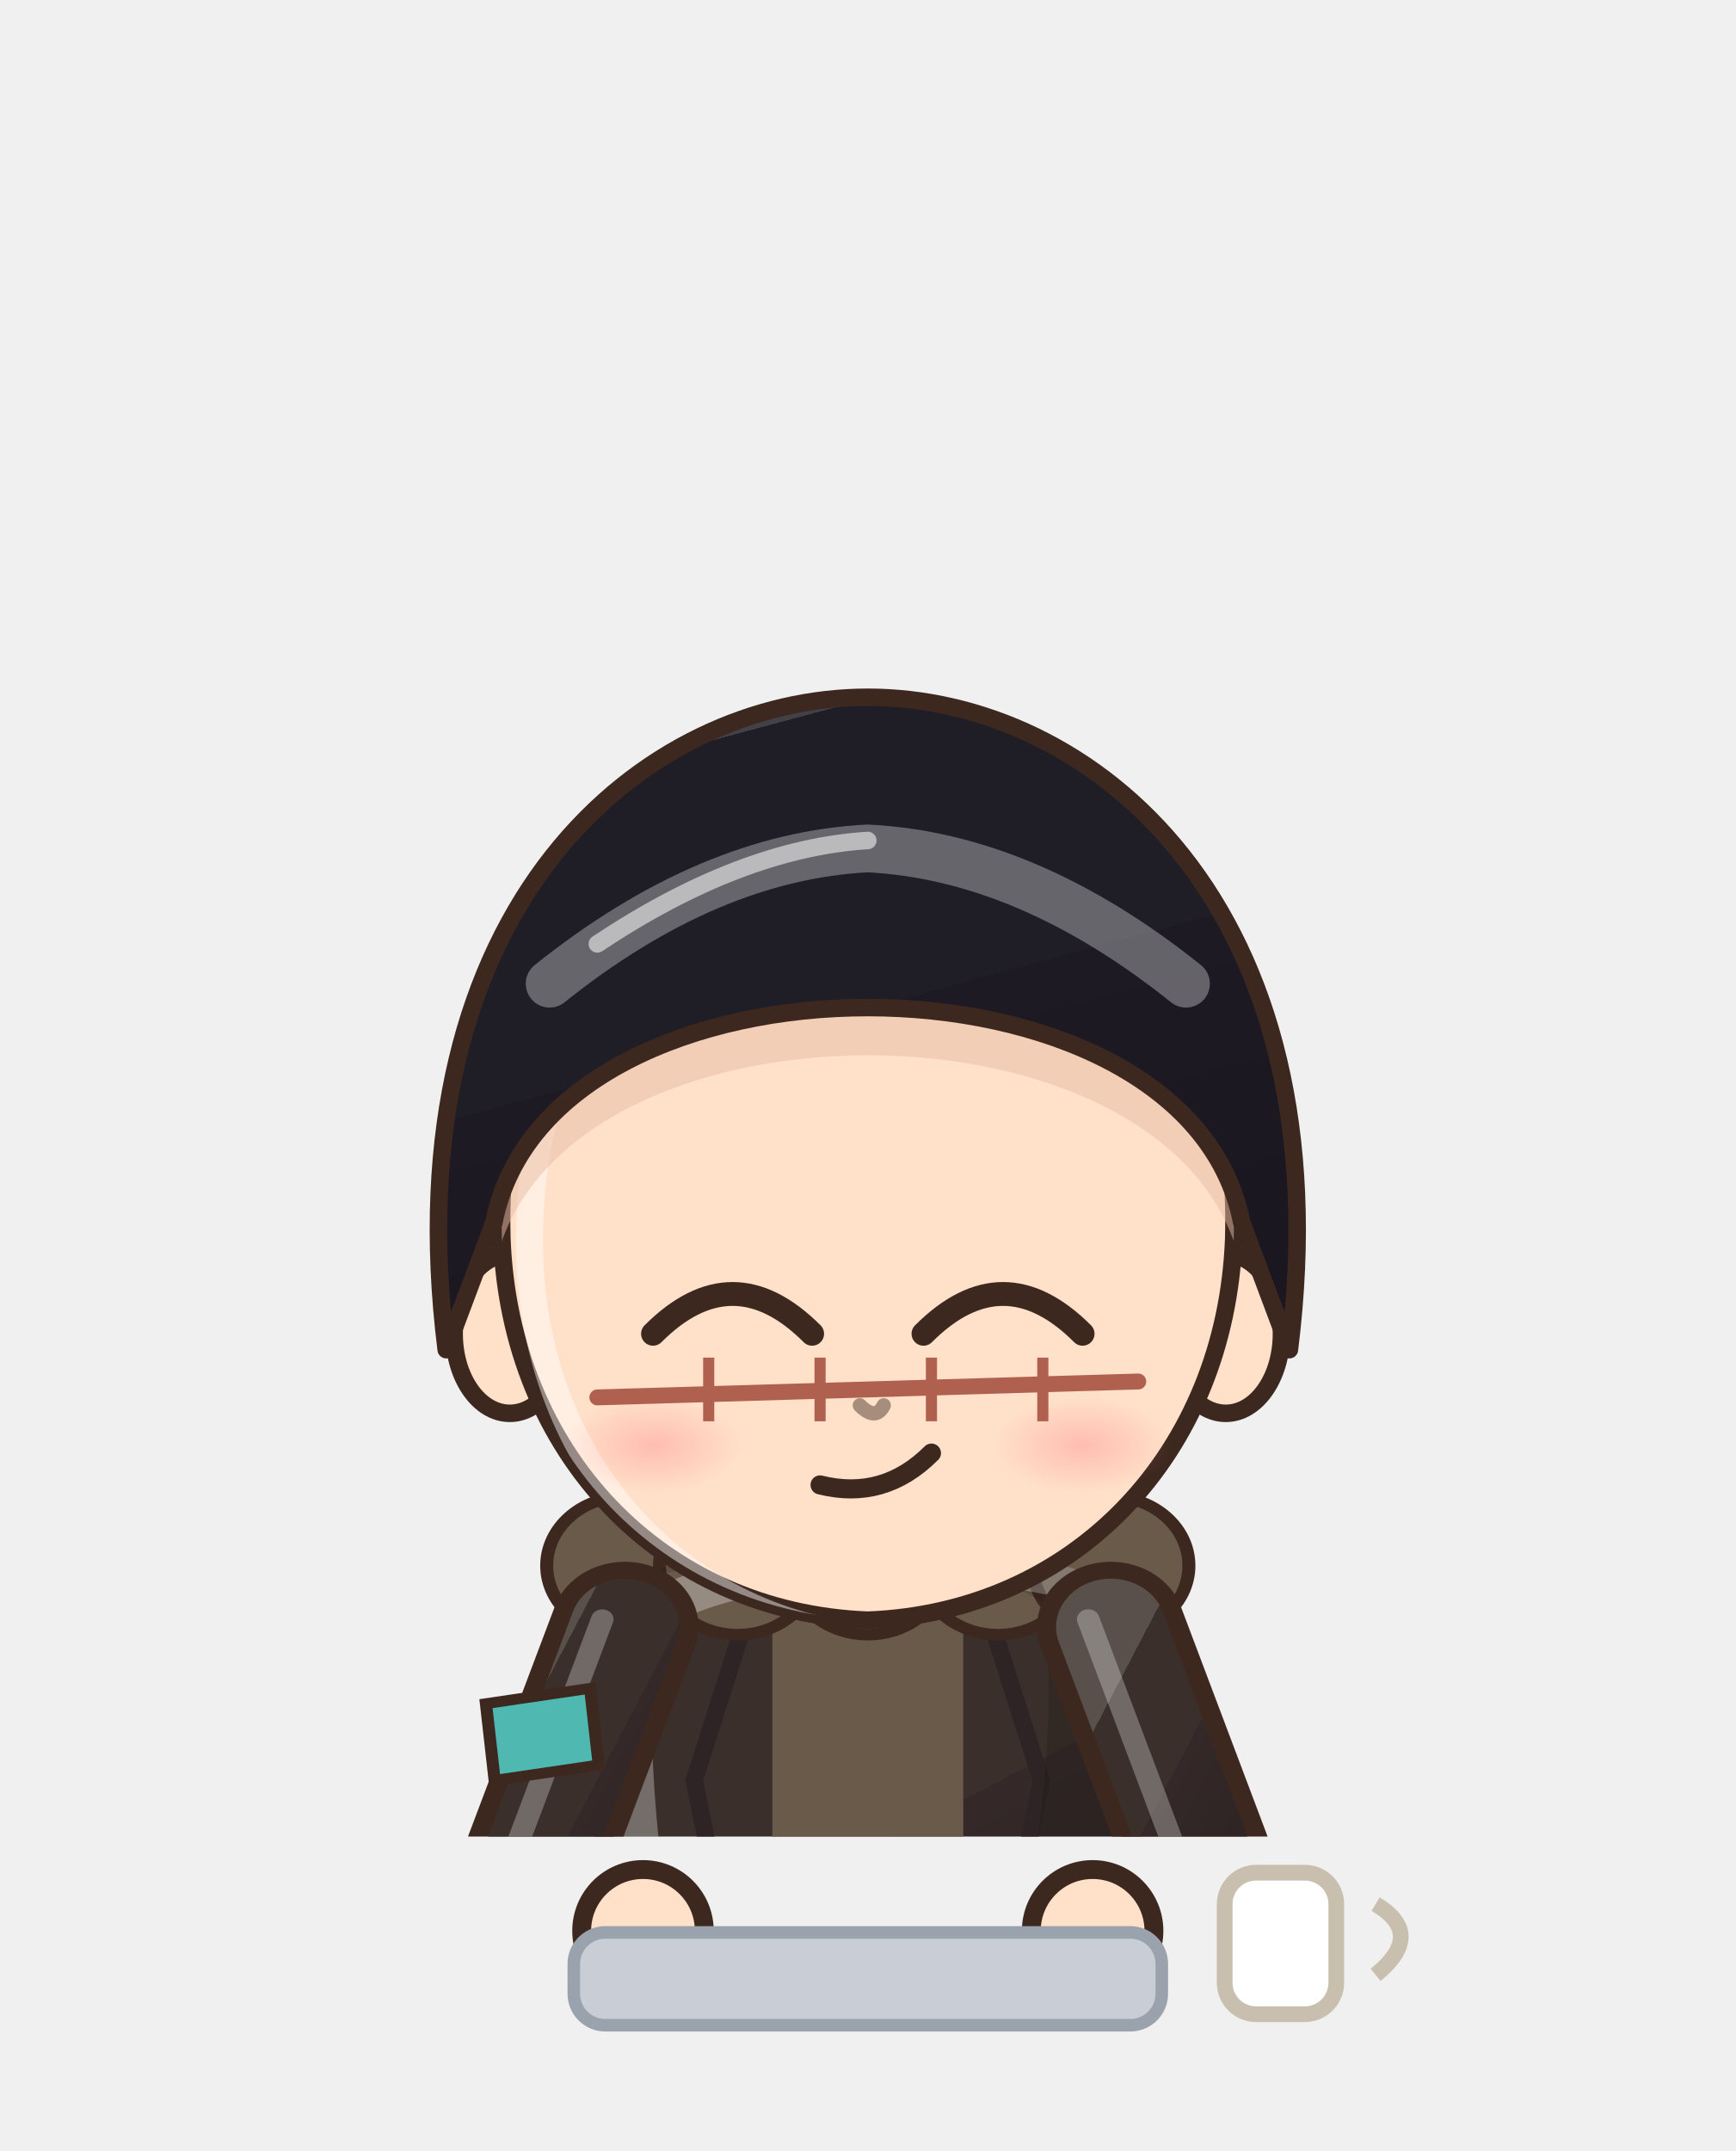
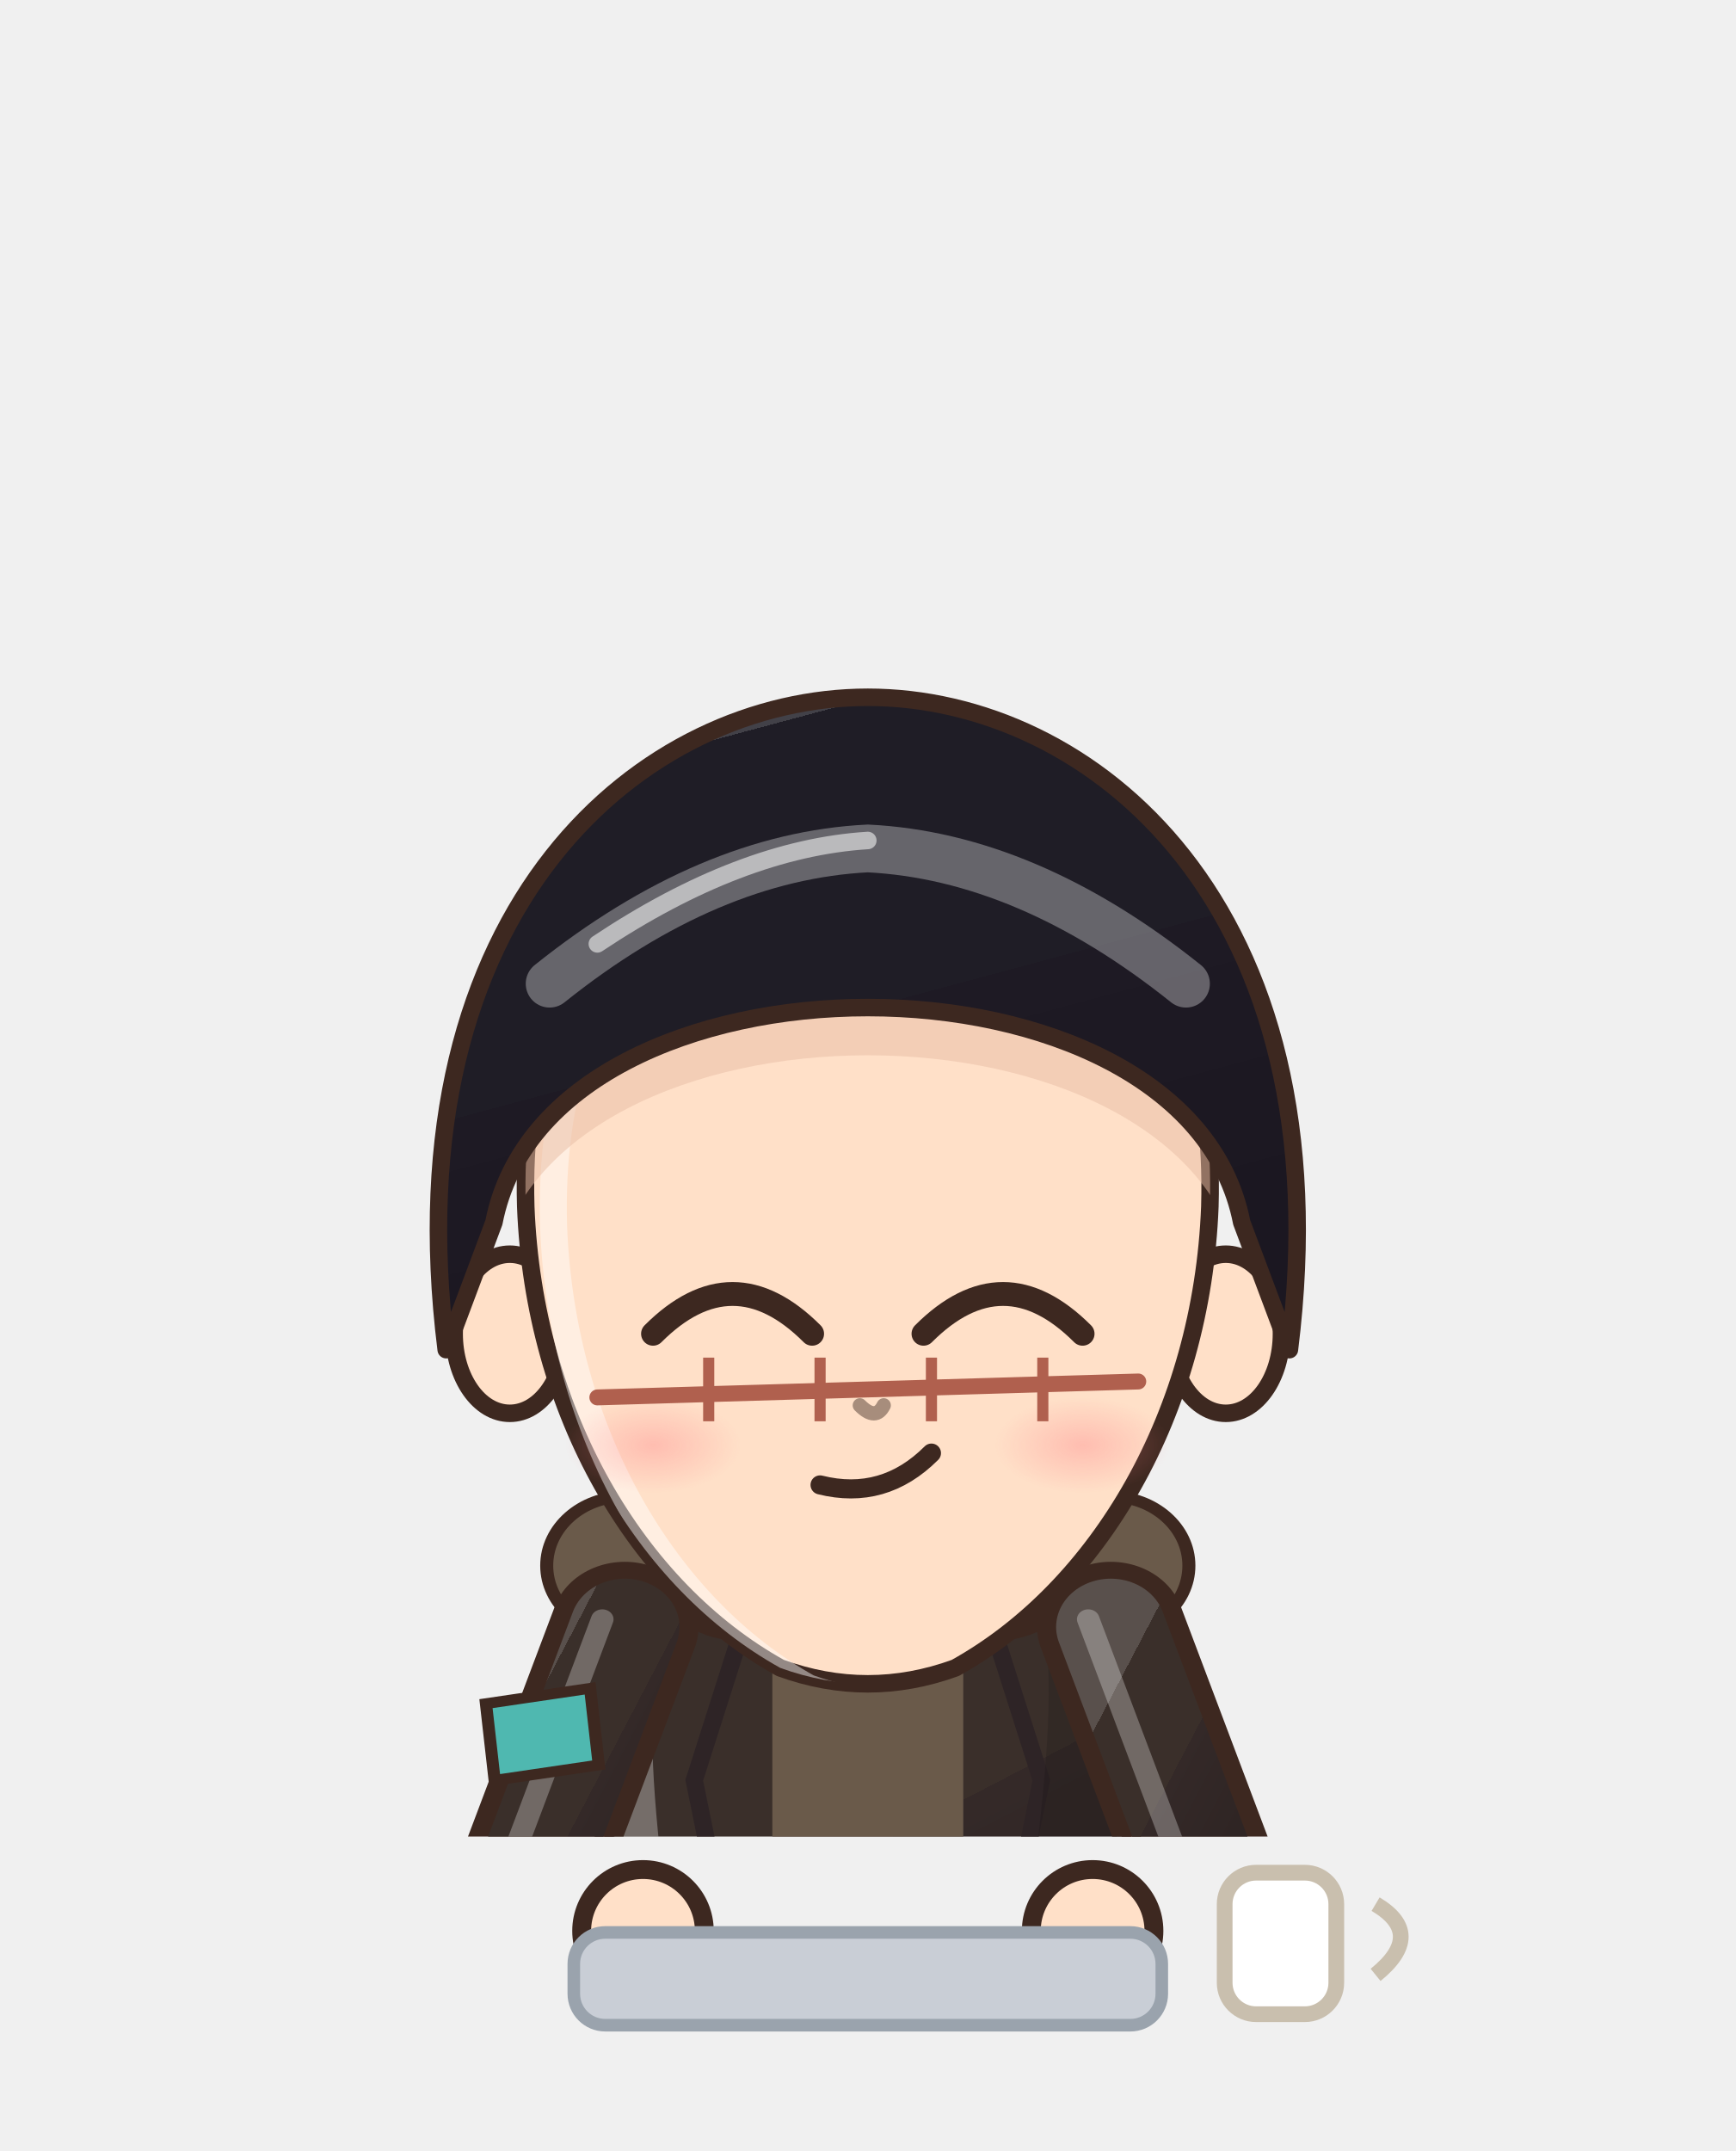
<svg xmlns="http://www.w3.org/2000/svg" viewBox="1674.3 239.2 110.4 136.8" width="110.4" height="136.8">
  <svg x="1674.3" y="239.2" viewBox="-120 -180 240 253.91" width="110.4" height="116.8">
    <defs>
      <linearGradient id="hair265" x1="0" y1="0" x2=".35" y2="1">
        <stop offset="0" stop-color="#424148" />
        <stop offset=".16" stop-color="#424148" />
        <stop offset=".16" stop-color="#1f1d26" />
        <stop offset=".58" stop-color="#1f1d26" />
        <stop offset=".58" stop-color="#1e1a24" />
        <stop offset="1" stop-color="#1b1721" />
      </linearGradient>
      <radialGradient id="skin265" cx=".4" cy=".32" r=".85">
        <stop offset="0" stop-color="#ffe0c8" />
        <stop offset=".84" stop-color="#ffe0c8" />
        <stop offset=".84" stop-color="#f1cab1" />
        <stop offset="1" stop-color="#f1cab1" />
      </radialGradient>
      <linearGradient id="cloth265" x1="0" y1="0" x2=".45" y2="1">
        <stop offset="0" stop-color="#59504c" />
        <stop offset=".16" stop-color="#59504c" />
        <stop offset=".16" stop-color="#3a2f2a" />
        <stop offset=".6" stop-color="#3a2f2a" />
        <stop offset=".6" stop-color="#342928" />
        <stop offset="1" stop-color="#2f2524" />
      </linearGradient>
      <linearGradient id="iris265" x1="0" y1="0" x2="0" y2="1">
        <stop offset="0" stop-color="#211a12" />
        <stop offset=".5" stop-color="#4a3a2a" />
        <stop offset="1" stop-color="#9b9289" />
      </linearGradient>
      <linearGradient id="gold265" x1="0" y1="0" x2="1" y2="1">
        <stop offset="0" stop-color="#f6d27a" />
        <stop offset=".55" stop-color="#d9a63a" />
        <stop offset="1" stop-color="#a8761e" />
      </linearGradient>
      <linearGradient id="steel265" x1="0" y1="0" x2="1" y2="1">
        <stop offset="0" stop-color="#e4e8ee" />
        <stop offset=".5" stop-color="#9aa3ad" />
        <stop offset="1" stop-color="#5a606a" />
      </linearGradient>
      <linearGradient id="beard265" x1="0" y1="0" x2="0" y2="1">
        <stop offset="0" stop-color="#e6e6ea" />
        <stop offset="1" stop-color="#b8b8c2" />
      </linearGradient>
      <radialGradient id="hawkiris265" cx=".45" cy=".4" r=".7">
        <stop offset="0" stop-color="#ffe27a" />
        <stop offset=".6" stop-color="#e8a52a" />
        <stop offset="1" stop-color="#9a5a12" />
      </radialGradient>
      <linearGradient id="straw265" x1="0" y1="0" x2=".3" y2="1">
        <stop offset="0" stop-color="#ffe7aa" />
        <stop offset=".16" stop-color="#ffe7aa" />
        <stop offset=".16" stop-color="#ffe39a" />
        <stop offset=".58" stop-color="#ffe39a" />
        <stop offset=".58" stop-color="#e9b456" />
        <stop offset="1" stop-color="#d6a54f" />
      </linearGradient>
      <radialGradient id="blush265">
        <stop offset="0" stop-color="#ff7f86" stop-opacity=".9" />
        <stop offset="1" stop-color="#ff7f86" stop-opacity="0" />
      </radialGradient>
      <clipPath id="face265">
-         <path d="M -46,-4 C -47,-38 -25,-55 0,-55 C 25,-55 47,-38 46,-4 C 45,23 26,43 0,44 C -26,43 -45,23 -46,-4 Z" />
+         <path d="M -43,-8 C -44,-42 -24,-57 0,-57 C 24,-57 44,-42 43,-8 C 42,18 29,40 11,50 Q 0,54 -11,50 C -29,40 -42,18 -43,-8 Z" />
      </clipPath>
      <clipPath id="torso265">
        <path d="M -30,50 C -34,68 -28,94 -26,124 L 26,124 C 28,94 34,68 30,50 C 18,40 -18,40 -30,50 Z" />
      </clipPath>
    </defs>
    <ellipse cx="0" cy="208" rx="42" ry="7" fill="#000000" opacity=".16" />
    <g transform="translate(0,44.0) scale(1.100,1.100) translate(0,-44)" />
    <g transform="translate(0,205) scale(1.2,1.06) translate(0,-205)">
      <path d="M -23.5,118 Q -24.5,160.0 -20.5,202 L -5.5,202 Q -1.5,160.0 -2.5,118 Z" fill="#3b4258" stroke="#3d2820" stroke-width="2.2" stroke-linejoin="round" />
      <path d="M -9,124 Q -8,160 -10,196" stroke="#000000" stroke-width="4.5" fill="none" opacity=".14" stroke-linecap="round" />
      <path d="M -18,126 Q -19,150 -18,170" stroke="#ffffff" stroke-width="2" fill="none" opacity=".22" stroke-linecap="round" />
      <ellipse cx="-13" cy="205" rx="14" ry="7" fill="#3a2a24" stroke="#3d2820" stroke-width="2.2" stroke-linejoin="round" />
      <ellipse cx="-17" cy="202.5" rx="5" ry="2" fill="#ffffff" opacity=".35" />
      <path d="M 2.5,118 Q 1.5,160.0 5.5,202 L 20.5,202 Q 24.5,160.0 23.5,118 Z" fill="#3b4258" stroke="#3d2820" stroke-width="2.2" stroke-linejoin="round" />
      <path d="M 17,124 Q 18,160 16,196" stroke="#000000" stroke-width="4.5" fill="none" opacity=".14" stroke-linecap="round" />
      <path d="M 8,126 Q 7,150 8,170" stroke="#ffffff" stroke-width="2" fill="none" opacity=".22" stroke-linecap="round" />
      <ellipse cx="13" cy="205" rx="14" ry="7" fill="#3a2a24" stroke="#3d2820" stroke-width="2.2" stroke-linejoin="round" />
      <ellipse cx="9" cy="202.5" rx="5" ry="2" fill="#ffffff" opacity=".35" />
      <path d="M -30,50 C -34,68 -28,94 -26,124 L 26,124 C 28,94 34,68 30,50 C 18,40 -18,40 -30,50 Z" fill="url(#cloth265)" stroke="#3d2820" stroke-width="2.2" stroke-linejoin="round" />
      <path d="M -11,42 L 11,42 L 11,124 L -11,124 Z" fill="#6a5a4a" />
      <path d="M -11,42 L -20,74 L -11,124 M 11,42 L 20,74 L 11,124" stroke="#2e2426" stroke-width="2" fill="none" />
      <circle cx="-28" cy="46" r="9" fill="#6a5a4a" stroke="#3d2820" stroke-width="1.5" />
      <circle cx="-15" cy="46" r="9" fill="#6a5a4a" stroke="#3d2820" stroke-width="1.5" />
      <circle cx="0" cy="46" r="9" fill="#6a5a4a" stroke="#3d2820" stroke-width="1.5" />
      <circle cx="15" cy="46" r="9" fill="#6a5a4a" stroke="#3d2820" stroke-width="1.5" />
      <circle cx="28" cy="46" r="9" fill="#6a5a4a" stroke="#3d2820" stroke-width="1.5" />
      <g clip-path="url(#torso265)">
        <path d="M -30,50 C -34,68 -28,94 -26,124 L 26,124 C 28,94 34,68 30,50 C 18,40 -18,40 -30,50 Z" transform="translate(4,3)" fill="none" stroke="#ffffff" stroke-width="5" opacity=".3" />
        <path d="M -30,50 C -34,68 -28,94 -26,124 L 26,124 C 28,94 34,68 30,50 C 18,40 -18,40 -30,50 Z" transform="translate(-6,-2)" fill="none" stroke="#000000" stroke-width="9" opacity=".13" />
      </g>
      <path d="M -27,112 L -36,176 L -10,176 L -9,118 Z M 27,112 L 36,176 L 10,176 L 9,118 Z" fill="url(#cloth265)" stroke="#3d2820" stroke-width="2.2" stroke-linejoin="round" />
      <path d="M -28,54 L -38,84 L -31,102" stroke="#3d2820" stroke-width="17" fill="none" stroke-linecap="round" stroke-linejoin="round" />
      <path d="M -28,54 L -38,84 L -31,102" stroke="url(#cloth265)" stroke-width="12.6" fill="none" stroke-linecap="round" stroke-linejoin="round" />
      <path d="M -28,54 L -38,84 L -31,102" transform="translate(-2.6,-1)" stroke="#ffffff" stroke-width="2.6" fill="none" stroke-linecap="round" stroke-linejoin="round" opacity=".28" />
      <path d="M 28,54 L 38,84 L 31,102" stroke="#3d2820" stroke-width="17" fill="none" stroke-linecap="round" stroke-linejoin="round" />
      <path d="M 28,54 L 38,84 L 31,102" stroke="url(#cloth265)" stroke-width="12.6" fill="none" stroke-linecap="round" stroke-linejoin="round" />
      <path d="M 28,54 L 38,84 L 31,102" transform="translate(-2.6,-1)" stroke="#ffffff" stroke-width="2.6" fill="none" stroke-linecap="round" stroke-linejoin="round" opacity=".28" />
      <path d="M -31,98 L -31,108 Q -31,124 -45,120" stroke="#3d2820" stroke-width="7" fill="none" stroke-linecap="round" />
      <path d="M -31,98 L -31,108 Q -31,124 -45,120" stroke="#e6c25a" stroke-width="4" fill="none" stroke-linecap="round" />
      <circle cx="31" cy="102" r="8.5" fill="url(#skin265)" stroke="#3d2820" stroke-width="2.2" />
      <path d="M -44,64 L -32,62 L -31,72 L -43,74 Z" fill="#4fb8b0" stroke="#3d2820" stroke-width="1.4" />
      <path d="M -10,34 L 10,34 L 9,46 Q 0,50 -9,46 Z" fill="#f1cab1" />
    </g>
    <g transform="translate(0,44.0) scale(1.100,1.100) translate(0,-44)">
      <ellipse cx="-45" cy="8" rx="7" ry="10" fill="url(#skin265)" stroke="#3d2820" stroke-width="2.2" stroke-linejoin="round" />
      <ellipse cx="45" cy="8" rx="7" ry="10" fill="url(#skin265)" stroke="#3d2820" stroke-width="2.2" stroke-linejoin="round" />
-       <path d="M -46,-4 C -47,-38 -25,-55 0,-55 C 25,-55 47,-38 46,-4 C 45,23 26,43 0,44 C -26,43 -45,23 -46,-4 Z" fill="url(#skin265)" stroke="#3d2820" stroke-width="2.2" stroke-linejoin="round" />
+       <path d="M -43,-8 C -44,-42 -24,-57 0,-57 C 24,-57 44,-42 43,-8 C 42,18 29,40 11,50 Q 0,54 -11,50 C -29,40 -42,18 -43,-8 Z" fill="url(#skin265)" stroke="#3d2820" stroke-width="2.2" stroke-linejoin="round" />
      <g clip-path="url(#face265)">
-         <path d="M -46,-4 C -47,-38 -25,-55 0,-55 C 25,-55 47,-38 46,-4 C 45,23 26,43 0,44 C -26,43 -45,23 -46,-4 Z" transform="translate(3.5,2.5)" fill="none" stroke="#ffffff" stroke-width="3.4" opacity=".45" />
+         <path d="M -43,-8 C -44,-42 -24,-57 0,-57 C 24,-57 44,-42 43,-8 C 42,18 29,40 11,50 Q 0,54 -11,50 C -29,40 -42,18 -43,-8 Z" transform="translate(3.5,2.5)" fill="none" stroke="#ffffff" stroke-width="3.4" opacity=".45" />
      </g>
      <g clip-path="url(#face265)">
        <path d="M -53,10 C -60,-46 -28,-72 0,-72 C 28,-72 60,-46 53,10 L 47,-6 C 40,-42 -40,-42 -47,-6 Z" transform="translate(0,6)" fill="#e7bca4" opacity=".5" />
      </g>
      <path d="M -27,8 Q -17,-2 -7,8" stroke="#3d2820" stroke-width="3" fill="none" stroke-linecap="round" />
      <path d="M 7,8 Q 17,-2 27,8" stroke="#3d2820" stroke-width="3" fill="none" stroke-linecap="round" />
      <path d="M -6,27 Q 2,29 8,23" stroke="#3d2820" stroke-width="2.4" fill="none" stroke-linecap="round" />
      <ellipse cx="-27" cy="22" rx="11" ry="6" fill="url(#blush265)" opacity="0.40" />
      <ellipse cx="27" cy="22" rx="11" ry="6" fill="url(#blush265)" opacity="0.40" />
      <path d="M -1,17 Q 1,19 2,17" stroke="#a78d7c" stroke-width="1.8" fill="none" stroke-linecap="round" />
      <path d="M -34,16 L 34,14" stroke="#b0604e" stroke-width="2" stroke-linecap="round" />
      <path d="M -20,11 L -20,19" stroke="#b0604e" stroke-width="1.4" />
      <path d="M -6,11 L -6,19" stroke="#b0604e" stroke-width="1.4" />
      <path d="M 8,11 L 8,19" stroke="#b0604e" stroke-width="1.4" />
      <path d="M 22,11 L 22,19" stroke="#b0604e" stroke-width="1.4" />
      <path d="M -53,10 C -60,-46 -28,-72 0,-72 C 28,-72 60,-46 53,10 L 47,-6 C 40,-42 -40,-42 -47,-6 Z" fill="url(#hair265)" stroke="#3d2820" stroke-width="2.2" stroke-linejoin="round" />
      <defs>
        <clipPath id="hf265">
          <path d="M -53,10 C -60,-46 -28,-72 0,-72 C 28,-72 60,-46 53,10 L 47,-6 C 40,-42 -40,-42 -47,-6 Z" />
        </clipPath>
      </defs>
      <g clip-path="url(#hf265)">
        <path d="M -40,-36 Q -20,-52 0,-53 Q 20,-52 40,-36" stroke="#ffffff" stroke-width="6" fill="none" stroke-linecap="round" opacity=".32" />
        <path d="M -34,-41 Q -16,-53 0,-54" stroke="#ffffff" stroke-width="2.2" fill="none" stroke-linecap="round" opacity=".55" />
      </g>
    </g>
    <g transform="translate(0,205) scale(1.2,1.06) translate(0,-205)" />
  </svg>
  <circle cx="1715.2" cy="362.0" r="3.9" fill="#ffe0c8" stroke="#3d2820" stroke-width="1.2" />
  <circle cx="1743.8" cy="362.0" r="3.9" fill="#ffe0c8" stroke="#3d2820" stroke-width="1.2" />
  <rect x="1710.8" y="362.1" width="37.4" height="5.9" rx="2" fill="#c9ced6" stroke="#9aa3ad" stroke-width=".8" />
  <rect x="1752.2" y="358.3" width="7.1" height="9.0" rx="2" fill="#ffffff" stroke="#c9bfae" />
  <path d="M 1761.8,360.3 q 3.2,1.9 0,4.5" stroke="#c9bfae" fill="none" />
</svg>
